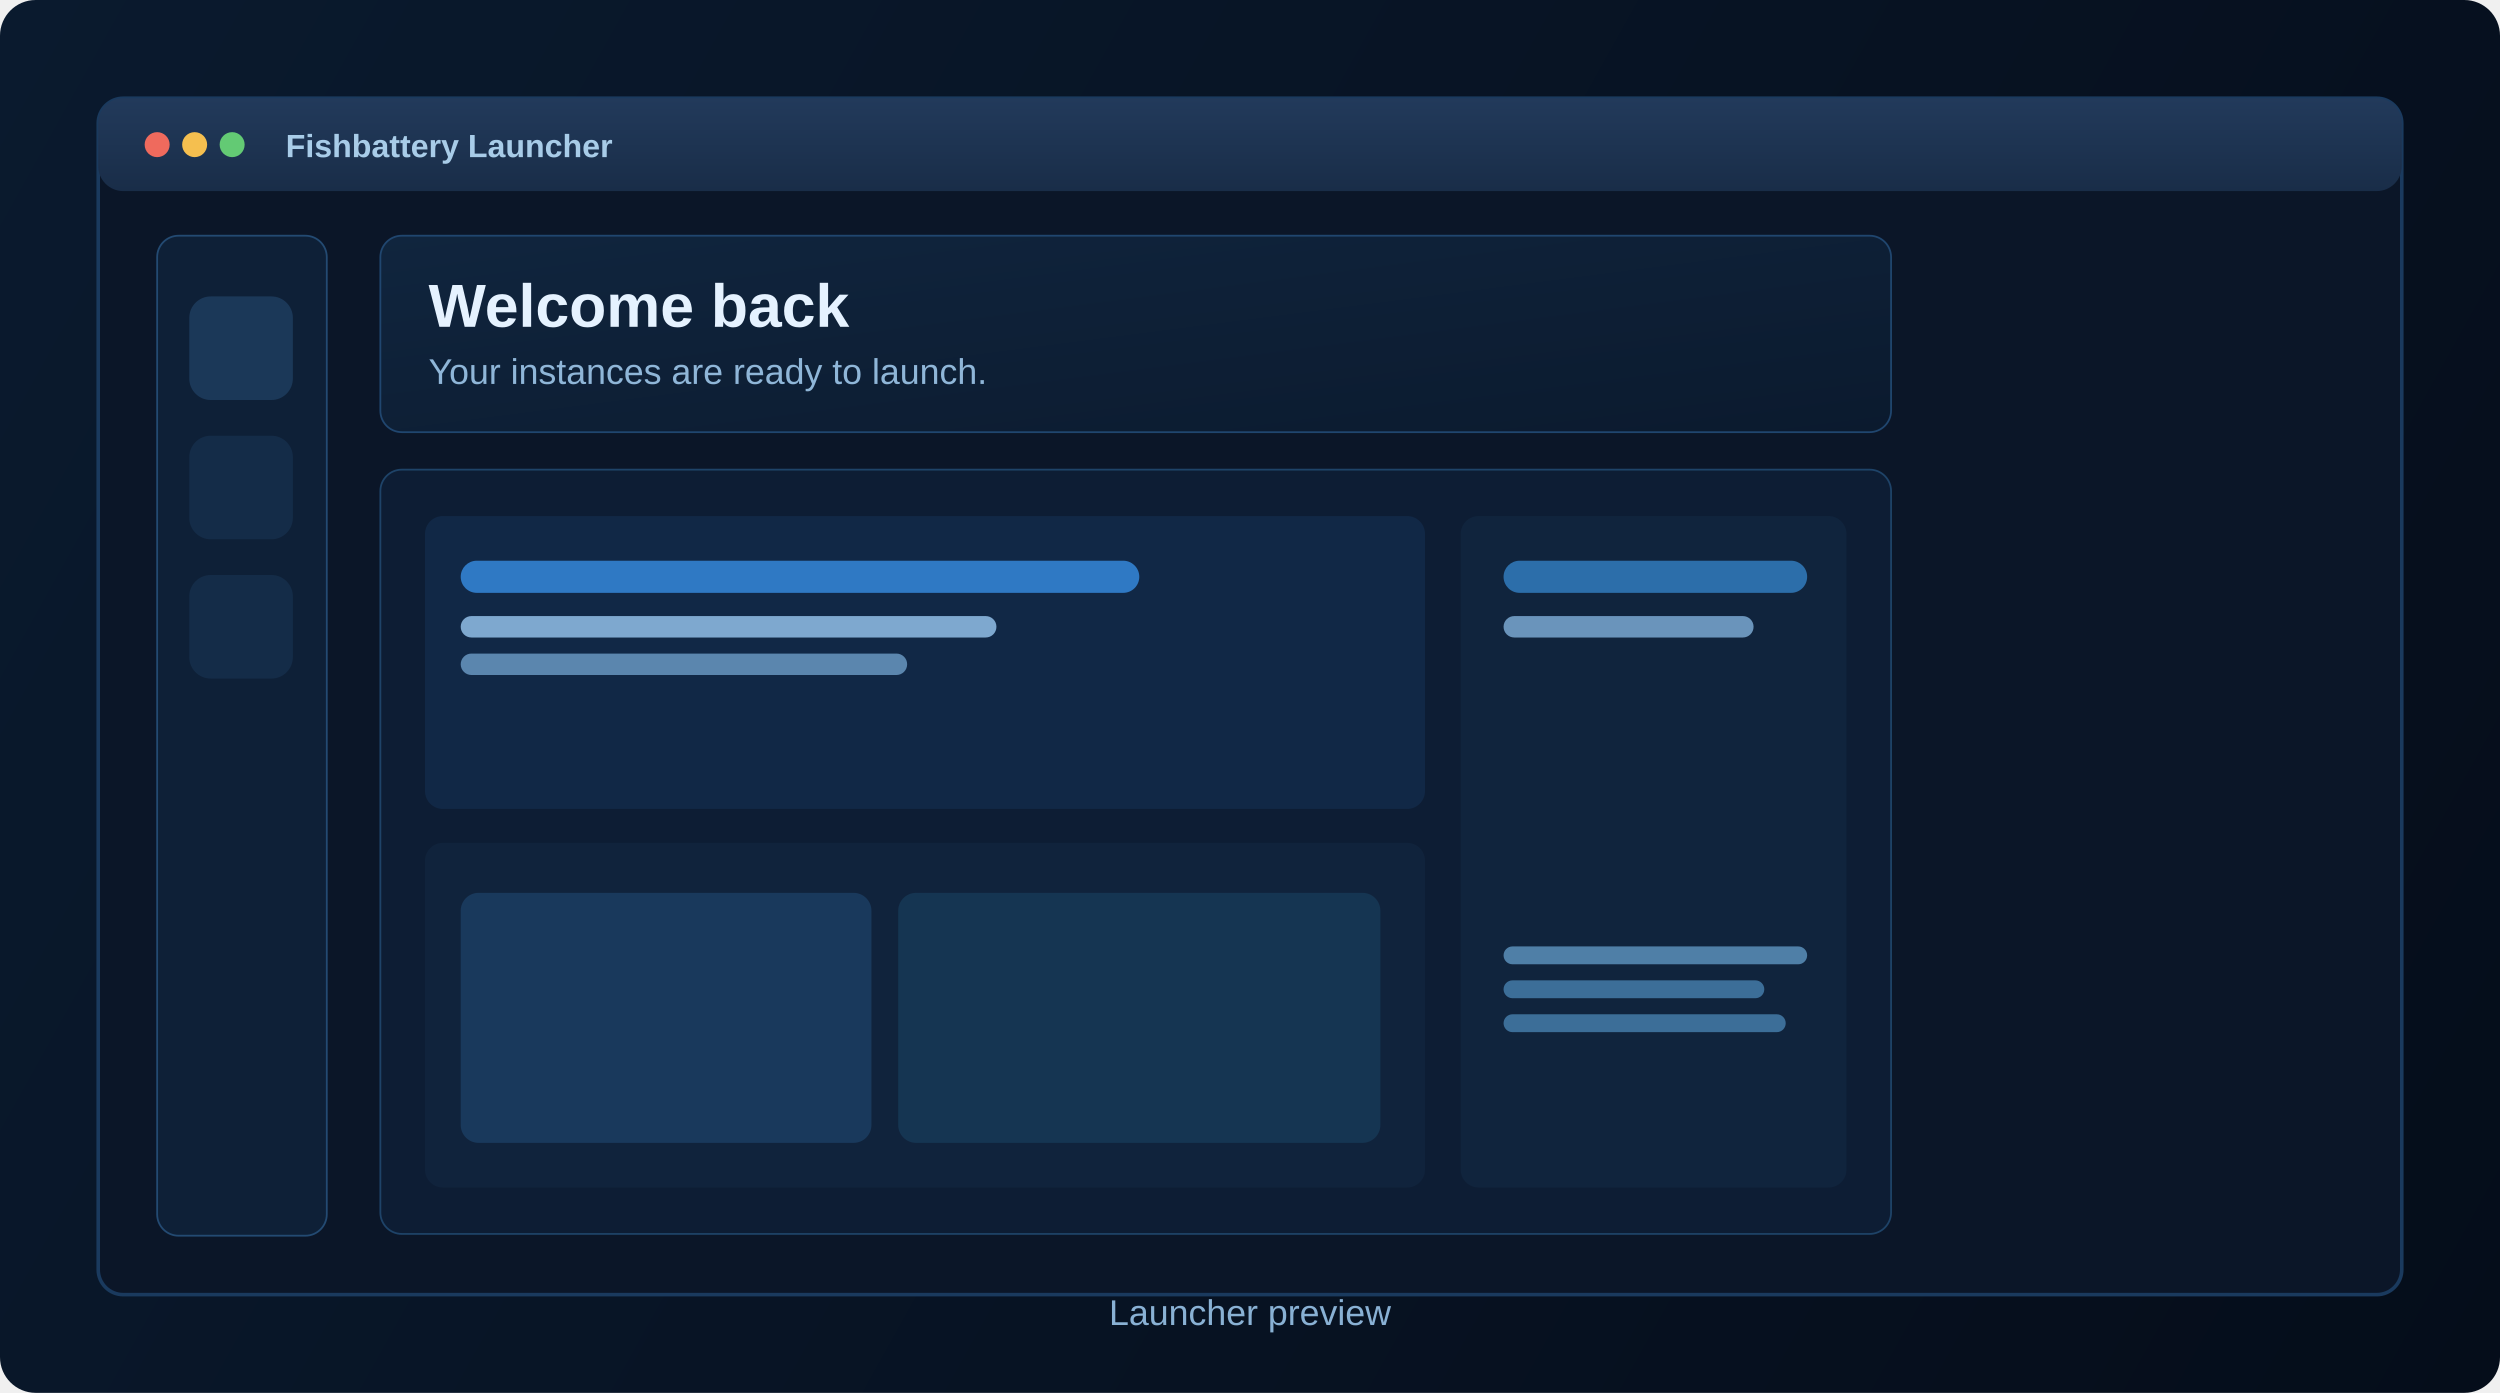
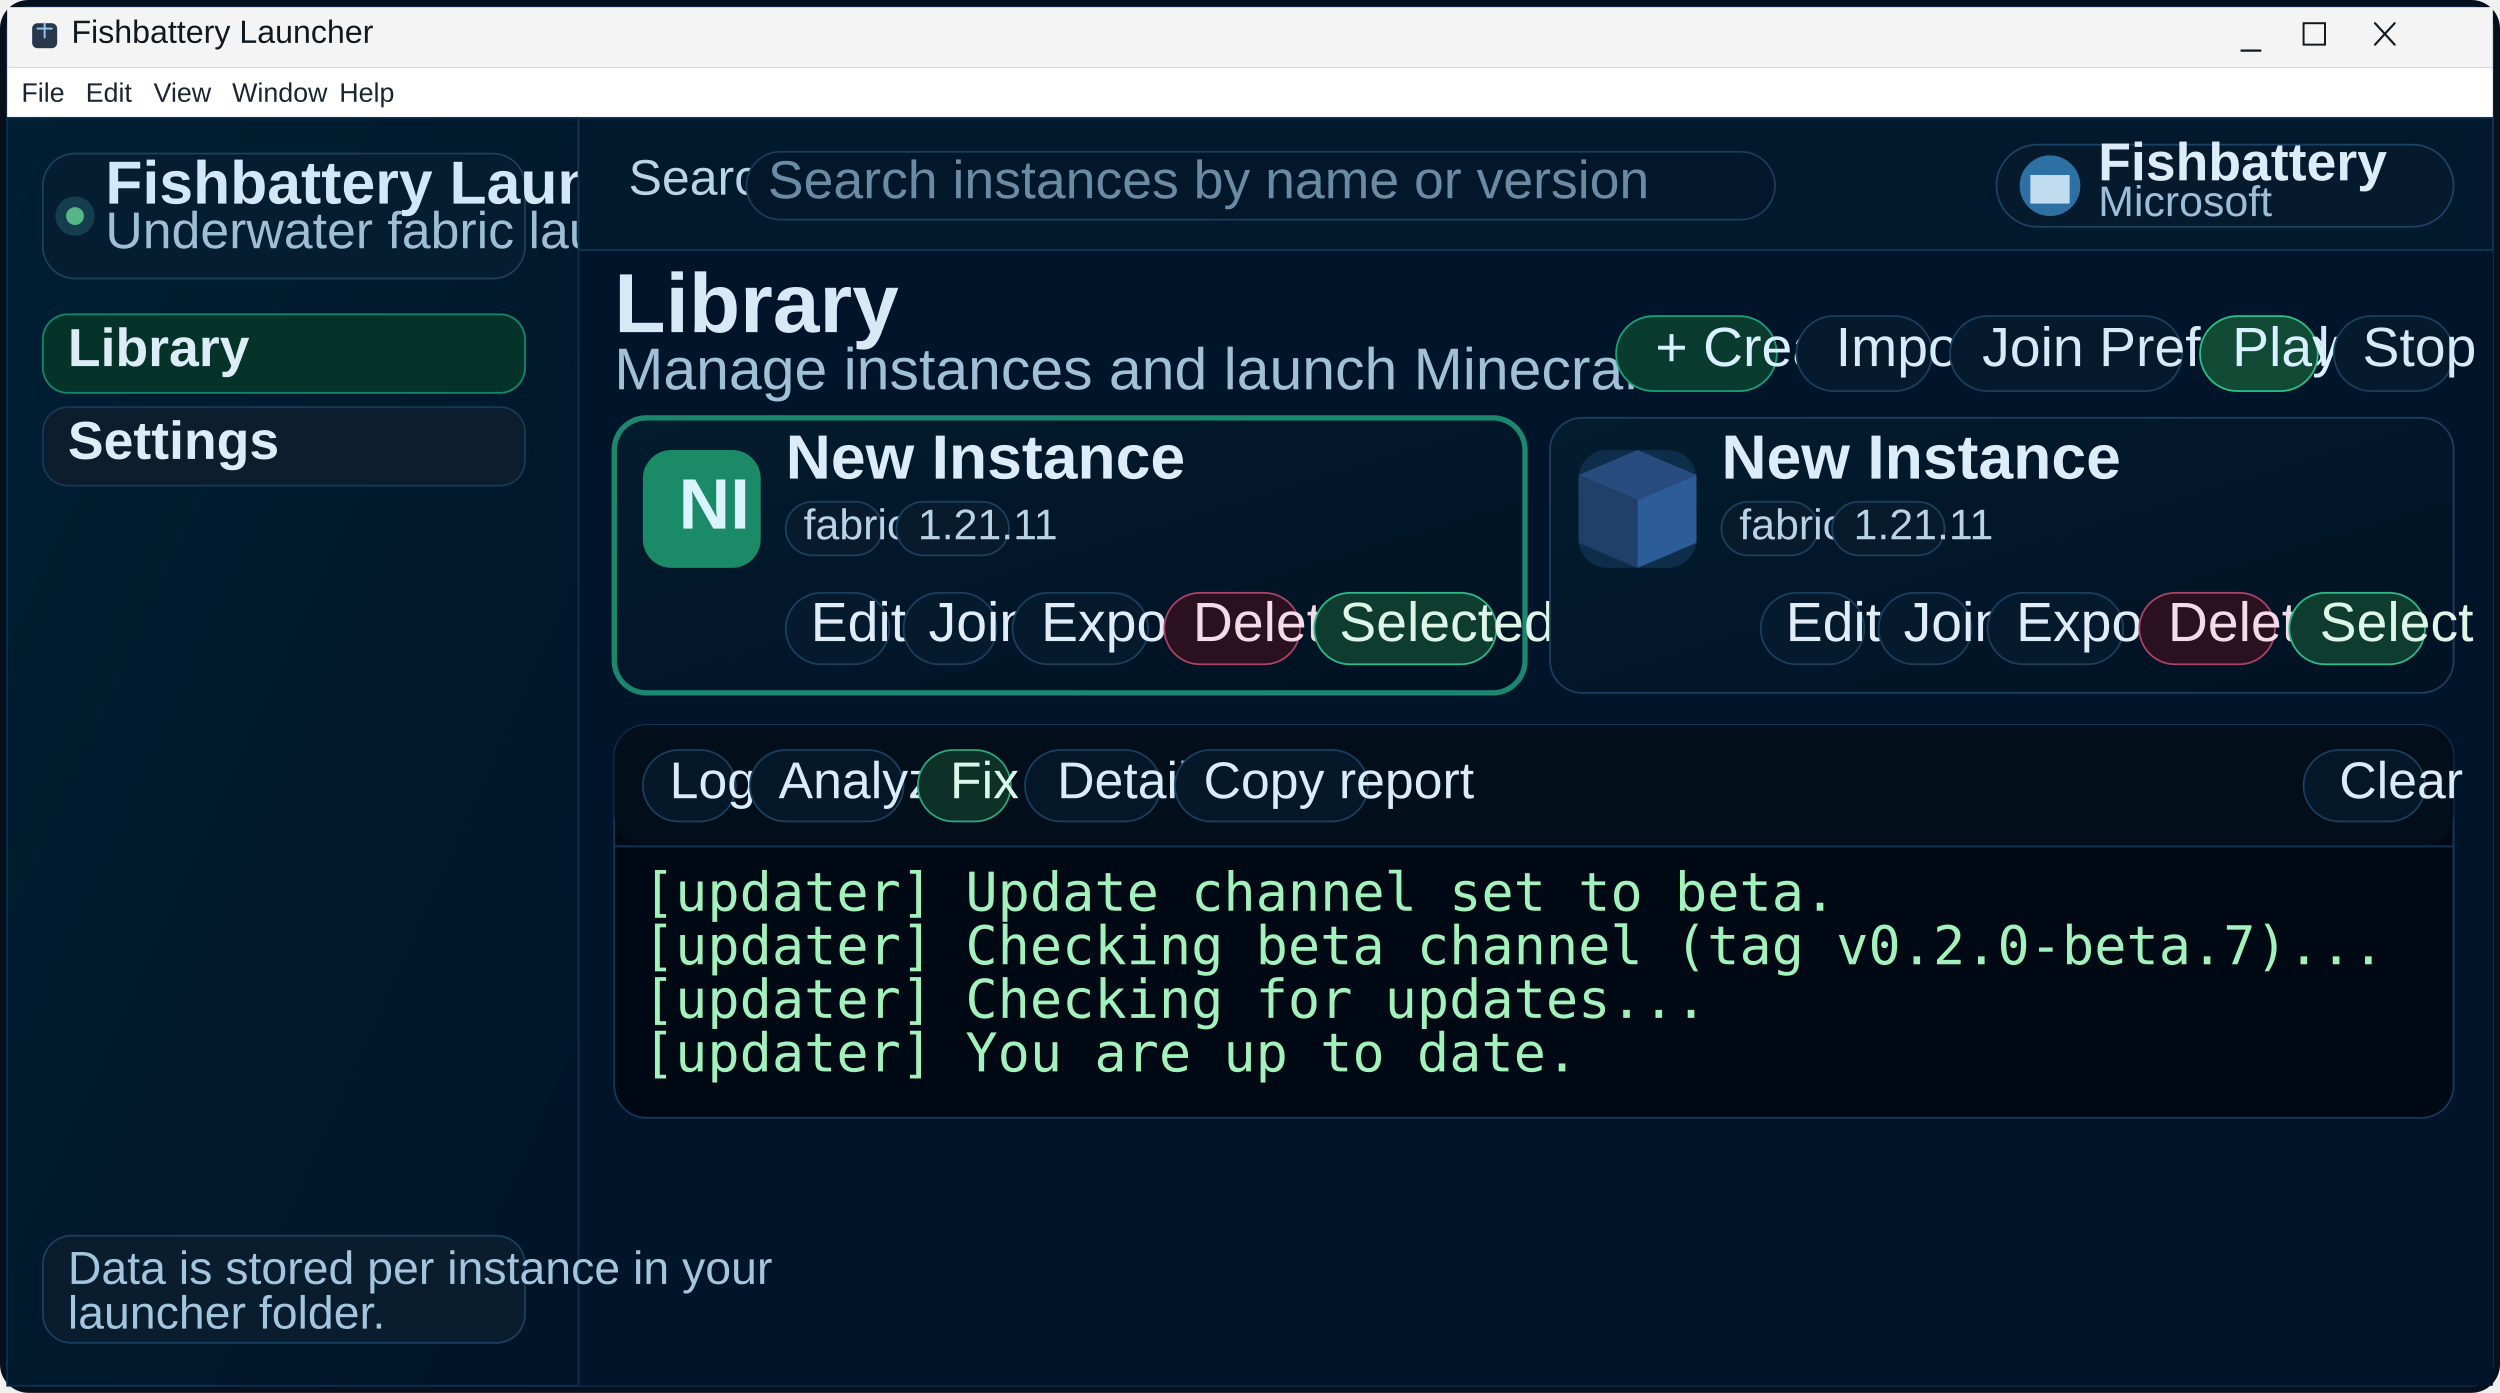
<svg xmlns="http://www.w3.org/2000/svg" width="1400" height="780" viewBox="0 0 1400 780" fill="none">
  <defs>
-     <linearGradient id="bg" x1="0" y1="0" x2="1400" y2="780" gradientUnits="userSpaceOnUse">
-       <stop stop-color="#0A1A2E" />
-       <stop offset="1" stop-color="#050D1A" />
+     <linearGradient id="appBg" x1="0" y1="0" x2="1400" y2="780" gradientUnits="userSpaceOnUse">
+       <stop stop-color="#042238" />
+       <stop offset="1" stop-color="#021529" />
    </linearGradient>
-     <linearGradient id="bar" x1="0" y1="0" x2="0" y2="1">
-       <stop stop-color="#223A5B" />
-       <stop offset="1" stop-color="#192D48" />
+     <linearGradient id="paneBg" x1="0" y1="0" x2="1" y2="1">
+       <stop stop-color="#001f33" />
+       <stop offset="1" stop-color="#001427" />
    </linearGradient>
-     <linearGradient id="panel" x1="0" y1="0" x2="1" y2="1">
-       <stop stop-color="#10253E" />
-       <stop offset="1" stop-color="#0B1A2E" />
+     <linearGradient id="cardBg" x1="0" y1="0" x2="1" y2="1">
+       <stop stop-color="#031c2e" />
+       <stop offset="1" stop-color="#001224" />
    </linearGradient>
  </defs>
-   <rect width="1400" height="780" rx="20" fill="url(#bg)" />
-   <rect x="55" y="55" width="1290" height="670" rx="14" fill="#0B1628" stroke="#1A3A5E" stroke-width="2" />
-   <rect x="55" y="55" width="1290" height="52" rx="14" fill="url(#bar)" />
-   <circle cx="88" cy="81" r="7" fill="#EF6A5D" />
-   <circle cx="109" cy="81" r="7" fill="#F5BF4F" />
-   <circle cx="130" cy="81" r="7" fill="#63CA74" />
-   <text x="160" y="88" fill="#A8CCE8" font-size="18" font-family="Segoe UI, Arial, sans-serif" font-weight="700">Fishbattery Launcher</text>
-   <rect x="88" y="132" width="95" height="560" rx="12" fill="#0E2037" stroke="#234A72" />
-   <rect x="106" y="166" width="58" height="58" rx="12" fill="#1B3858" />
-   <rect x="106" y="244" width="58" height="58" rx="12" fill="#142C48" />
-   <rect x="106" y="322" width="58" height="58" rx="12" fill="#142C48" />
-   <rect x="213" y="132" width="846" height="110" rx="12" fill="url(#panel)" stroke="#20466F" />
-   <text x="240" y="183" fill="#E5F2FF" font-size="34" font-family="Segoe UI, Arial, sans-serif" font-weight="700">Welcome back</text>
-   <text x="240" y="215" fill="#8FB6D8" font-size="20" font-family="Segoe UI, Arial, sans-serif">Your instances are ready to launch.</text>
-   <rect x="213" y="263" width="846" height="428" rx="12" fill="#0D1D34" stroke="#1E4368" />
-   <rect x="238" y="289" width="560" height="164" rx="10" fill="#112846" />
-   <rect x="238" y="472" width="560" height="193" rx="10" fill="#10233C" />
-   <rect x="818" y="289" width="216" height="376" rx="10" fill="#10243D" />
-   <rect x="258" y="314" width="380" height="18" rx="9" fill="#2F79C4" />
-   <rect x="258" y="345" width="300" height="12" rx="6" fill="#7EA8CF" />
-   <rect x="258" y="366" width="250" height="12" rx="6" fill="#5B86AE" />
-   <rect x="258" y="500" width="230" height="140" rx="10" fill="#19395C" />
-   <rect x="503" y="500" width="270" height="140" rx="10" fill="#153552" />
-   <rect x="842" y="314" width="170" height="18" rx="9" fill="#2C6EAA" />
-   <rect x="842" y="345" width="140" height="12" rx="6" fill="#6A94BB" />
-   <rect x="842" y="530" width="170" height="10" rx="5" fill="#4F7FA7" />
-   <rect x="842" y="549" width="146" height="10" rx="5" fill="#3C6E98" />
-   <rect x="842" y="568" width="158" height="10" rx="5" fill="#3C6E98" />
-   <text x="700" y="742" text-anchor="middle" fill="#89B1D4" font-size="20" font-family="Segoe UI, Arial, sans-serif">Launcher preview</text>
+   <rect width="1400" height="780" rx="16" fill="#07111E" />
+   <rect x="4" y="4" width="1392" height="772" rx="12" fill="url(#appBg)" stroke="#153455" />
+   <rect x="4" y="4" width="1392" height="34" fill="#F4F4F4" />
+   <rect x="18" y="13" width="14" height="14" rx="3" fill="#28384A" />
+   <path d="M21 16H29M25 13V21" stroke="#8FC7ED" stroke-width="1.1" stroke-linecap="round" />
+   <text x="40" y="24" fill="#101820" font-size="18" font-family="Segoe UI, Arial, sans-serif">Fishbattery Launcher</text>
+   <text x="1255" y="25" fill="#101820" font-size="20" font-family="Segoe UI, Arial, sans-serif">_</text>
+   <rect x="1290" y="13" width="12" height="12" stroke="#101820" stroke-width="1.1" />
+   <path d="M1330 13L1341 25M1341 13L1330 25" stroke="#101820" stroke-width="1.2" stroke-linecap="round" />
+   <rect x="4" y="38" width="1392" height="28" fill="#FFFFFF" />
+   <text x="12" y="57" fill="#1B2532" font-size="15" font-family="Segoe UI, Arial, sans-serif">File</text>
+   <text x="48" y="57" fill="#1B2532" font-size="15" font-family="Segoe UI, Arial, sans-serif">Edit</text>
+   <text x="86" y="57" fill="#1B2532" font-size="15" font-family="Segoe UI, Arial, sans-serif">View</text>
+   <text x="130" y="57" fill="#1B2532" font-size="15" font-family="Segoe UI, Arial, sans-serif">Window</text>
+   <text x="190" y="57" fill="#1B2532" font-size="15" font-family="Segoe UI, Arial, sans-serif">Help</text>
+   <rect x="4" y="66" width="1392" height="710" fill="#001529" />
+   <rect x="4" y="66" width="320" height="710" fill="url(#paneBg)" stroke="#0B2F4D" />
+   <rect x="24" y="86" width="270" height="70" rx="18" fill="#051D31" stroke="#1E3E5C" />
+   <circle cx="42" cy="121" r="11" fill="#143E4F" />
+   <circle cx="42" cy="121" r="5" fill="#57B789" />
+   <text x="59" y="114" fill="#D2E7F7" font-size="34" font-family="Segoe UI, Arial, sans-serif" font-weight="700">Fishbattery Launcher</text>
+   <text x="59" y="139" fill="#9EBED6" font-size="29" font-family="Segoe UI, Arial, sans-serif">Underwater fabric launcher</text>
+   <rect x="24" y="176" width="270" height="44" rx="14" fill="#063329" stroke="#13876A" />
+   <text x="38" y="205" fill="#DDEDF8" font-size="30" font-family="Segoe UI, Arial, sans-serif" font-weight="600">Library</text>
+   <rect x="24" y="228" width="270" height="44" rx="14" fill="#0C1D2D" stroke="#143A57" />
+   <text x="38" y="257" fill="#DDEDF8" font-size="30" font-family="Segoe UI, Arial, sans-serif" font-weight="600">Settings</text>
+   <rect x="24" y="692" width="270" height="60" rx="16" fill="#0A1D2E" stroke="#1A3F5D" />
+   <text x="38" y="719" fill="#A4C5DE" font-size="26" font-family="Segoe UI, Arial, sans-serif">Data is stored per instance in your</text>
+   <text x="38" y="744" fill="#A4C5DE" font-size="26" font-family="Segoe UI, Arial, sans-serif">launcher folder.</text>
+   <rect x="324" y="66" width="1072" height="74" fill="#00192C" stroke="#103452" />
+   <text x="352" y="109" fill="#B8D4E8" font-size="28" font-family="Segoe UI, Arial, sans-serif">Search</text>
+   <rect x="418" y="85" width="576" height="38" rx="19" fill="#02182A" stroke="#1A3C5A" />
+   <text x="430" y="111" fill="#698BA4" font-size="30" font-family="Segoe UI, Arial, sans-serif">Search instances by name or version</text>
+   <rect x="1118" y="81" width="256" height="46" rx="23" fill="#051A2C" stroke="#1B4264" />
+   <circle cx="1148" cy="104" r="17" fill="#2D71A4" />
+   <rect x="1137" y="98" width="22" height="16" fill="#D2E7F7" opacity=".9" />
+   <text x="1175" y="101" fill="#DDECF9" font-size="30" font-family="Segoe UI, Arial, sans-serif" font-weight="700">Fishbattery</text>
+   <text x="1175" y="121" fill="#9CBED9" font-size="24" font-family="Segoe UI, Arial, sans-serif">Microsoft</text>
+   <text x="344" y="186" fill="#D7E8F7" font-size="47" font-family="Segoe UI, Arial, sans-serif" font-weight="700">Library</text>
+   <text x="344" y="218" fill="#A0C0D8" font-size="33" font-family="Segoe UI, Arial, sans-serif">Manage instances and launch Minecraft</text>
+   <rect x="905" y="177" width="90" height="42" rx="21" fill="#093B2E" stroke="#19A17A" />
+   <text x="927" y="205" fill="#D8F0FF" font-size="31" font-family="Segoe UI, Arial, sans-serif">+ Create</text>
+   <rect x="1006" y="177" width="76" height="42" rx="21" fill="#051A2C" stroke="#1A3F5E" />
+   <text x="1028" y="205" fill="#D8EAF8" font-size="31" font-family="Segoe UI, Arial, sans-serif">Import</text>
+   <rect x="1092" y="177" width="130" height="42" rx="21" fill="#051A2C" stroke="#1A3F5E" />
+   <text x="1110" y="205" fill="#D8EAF8" font-size="31" font-family="Segoe UI, Arial, sans-serif">Join Preferred</text>
+   <rect x="1232" y="177" width="66" height="42" rx="21" fill="#114A35" stroke="#2BC086" />
+   <text x="1250" y="205" fill="#D8F0FF" font-size="31" font-family="Segoe UI, Arial, sans-serif">Play</text>
+   <rect x="1307" y="177" width="67" height="42" rx="21" fill="#051A2C" stroke="#1A3F5E" />
+   <text x="1323" y="205" fill="#D8EAF8" font-size="31" font-family="Segoe UI, Arial, sans-serif">Stop</text>
+   <rect x="344" y="234" width="510" height="154" rx="18" fill="url(#cardBg)" stroke="#1A876E" stroke-width="3" />
+   <rect x="360" y="252" width="66" height="66" rx="16" fill="#1B8A67" />
+   <text x="380" y="296" fill="#D9F3FF" font-size="40" font-family="Segoe UI, Arial, sans-serif" font-weight="700">NI</text>
+   <text x="440" y="268" fill="#DCECF9" font-size="35" font-family="Segoe UI, Arial, sans-serif" font-weight="700">New Instance</text>
+   <rect x="440" y="281" width="54" height="30" rx="15" fill="#081B2D" stroke="#1C3F5D" />
+   <text x="450" y="302" fill="#B8D2E8" font-size="24" font-family="Segoe UI, Arial, sans-serif">fabric</text>
+   <rect x="502" y="281" width="63" height="30" rx="15" fill="#081B2D" stroke="#1C3F5D" />
+   <text x="514" y="302" fill="#B8D2E8" font-size="24" font-family="Segoe UI, Arial, sans-serif">1.21.11</text>
+   <rect x="440" y="332" width="58" height="40" rx="20" fill="#051A2C" stroke="#1A3F5E" />
+   <text x="454" y="359" fill="#E0EDF9" font-size="31" font-family="Segoe UI, Arial, sans-serif">Edit</text>
+   <rect x="506" y="332" width="52" height="40" rx="20" fill="#051A2C" stroke="#1A3F5E" />
+   <text x="520" y="359" fill="#E0EDF9" font-size="31" font-family="Segoe UI, Arial, sans-serif">Join</text>
+   <rect x="567" y="332" width="76" height="40" rx="20" fill="#051A2C" stroke="#1A3F5E" />
+   <text x="583" y="359" fill="#E0EDF9" font-size="31" font-family="Segoe UI, Arial, sans-serif">Export</text>
+   <rect x="652" y="332" width="76" height="40" rx="20" fill="#2B1020" stroke="#A94367" />
+   <text x="668" y="359" fill="#F2DCE8" font-size="31" font-family="Segoe UI, Arial, sans-serif">Delete</text>
+   <rect x="736" y="332" width="102" height="40" rx="20" fill="#0E3C2E" stroke="#2DBA88" />
+   <text x="750" y="359" fill="#DDF6E7" font-size="31" font-family="Segoe UI, Arial, sans-serif">Selected</text>
+   <rect x="868" y="234" width="506" height="154" rx="18" fill="url(#cardBg)" stroke="#1A3F5E" />
+   <rect x="884" y="252" width="66" height="66" rx="16" fill="#0E2D4A" />
+   <polygon points="884,266 917,252 950,266 917,280" fill="#294C80" />
+   <polygon points="884,266 884,304 917,318 917,280" fill="#214069" />
+   <polygon points="917,280 917,318 950,304 950,266" fill="#2D5D97" />
+   <text x="964" y="268" fill="#DCECF9" font-size="35" font-family="Segoe UI, Arial, sans-serif" font-weight="700">New Instance</text>
+   <rect x="964" y="281" width="54" height="30" rx="15" fill="#081B2D" stroke="#1C3F5D" />
+   <text x="974" y="302" fill="#B8D2E8" font-size="24" font-family="Segoe UI, Arial, sans-serif">fabric</text>
+   <rect x="1026" y="281" width="63" height="30" rx="15" fill="#081B2D" stroke="#1C3F5D" />
+   <text x="1038" y="302" fill="#B8D2E8" font-size="24" font-family="Segoe UI, Arial, sans-serif">1.21.11</text>
+   <rect x="986" y="332" width="58" height="40" rx="20" fill="#051A2C" stroke="#1A3F5E" />
+   <text x="1000" y="359" fill="#E0EDF9" font-size="31" font-family="Segoe UI, Arial, sans-serif">Edit</text>
+   <rect x="1052" y="332" width="52" height="40" rx="20" fill="#051A2C" stroke="#1A3F5E" />
+   <text x="1066" y="359" fill="#E0EDF9" font-size="31" font-family="Segoe UI, Arial, sans-serif">Join</text>
+   <rect x="1113" y="332" width="76" height="40" rx="20" fill="#051A2C" stroke="#1A3F5E" />
+   <text x="1129" y="359" fill="#E0EDF9" font-size="31" font-family="Segoe UI, Arial, sans-serif">Export</text>
+   <rect x="1198" y="332" width="76" height="40" rx="20" fill="#2B1020" stroke="#A94367" />
+   <text x="1214" y="359" fill="#F2DCE8" font-size="31" font-family="Segoe UI, Arial, sans-serif">Delete</text>
+   <rect x="1282" y="332" width="76" height="40" rx="20" fill="#0E3C2E" stroke="#2DBA88" />
+   <text x="1299" y="359" fill="#DDF6E7" font-size="31" font-family="Segoe UI, Arial, sans-serif">Select</text>
+   <rect x="344" y="406" width="1030" height="220" rx="18" fill="#010A14" stroke="#15385A" />
+   <rect x="344" y="406" width="1030" height="68" rx="18" fill="#020E1A" />
+   <rect x="360" y="420" width="52" height="40" rx="20" fill="#04182A" stroke="#1A3F5E" />
+   <text x="375" y="447" fill="#DAECFA" font-size="29" font-family="Segoe UI, Arial, sans-serif">Logs</text>
+   <rect x="420" y="420" width="86" height="40" rx="20" fill="#04182A" stroke="#1A3F5E" />
+   <text x="436" y="447" fill="#DAECFA" font-size="29" font-family="Segoe UI, Arial, sans-serif">Analyze</text>
+   <rect x="514" y="420" width="52" height="40" rx="20" fill="#0E3127" stroke="#2CA77B" />
+   <text x="532" y="447" fill="#DAF8EA" font-size="29" font-family="Segoe UI, Arial, sans-serif">Fix</text>
+   <rect x="574" y="420" width="76" height="40" rx="20" fill="#04182A" stroke="#1A3F5E" />
+   <text x="592" y="447" fill="#DAECFA" font-size="29" font-family="Segoe UI, Arial, sans-serif">Details</text>
+   <rect x="658" y="420" width="108" height="40" rx="20" fill="#04182A" stroke="#1A3F5E" />
+   <text x="674" y="447" fill="#DAECFA" font-size="29" font-family="Segoe UI, Arial, sans-serif">Copy report</text>
+   <rect x="1290" y="420" width="68" height="40" rx="20" fill="#04182A" stroke="#1A3F5E" />
+   <text x="1310" y="447" fill="#DAECFA" font-size="29" font-family="Segoe UI, Arial, sans-serif">Clear</text>
+   <line x1="344" y1="474" x2="1374" y2="474" stroke="#133353" />
+   <text x="360" y="510" fill="#A3F2BE" font-size="30" font-family="Consolas, monospace">[updater] Update channel set to beta.</text>
+   <text x="360" y="540" fill="#A3F2BE" font-size="30" font-family="Consolas, monospace">[updater] Checking beta channel (tag v0.2.0-beta.7)...</text>
+   <text x="360" y="570" fill="#A3F2BE" font-size="30" font-family="Consolas, monospace">[updater] Checking for updates...</text>
+   <text x="360" y="600" fill="#A3F2BE" font-size="30" font-family="Consolas, monospace">[updater] You are up to date.</text>
</svg>
